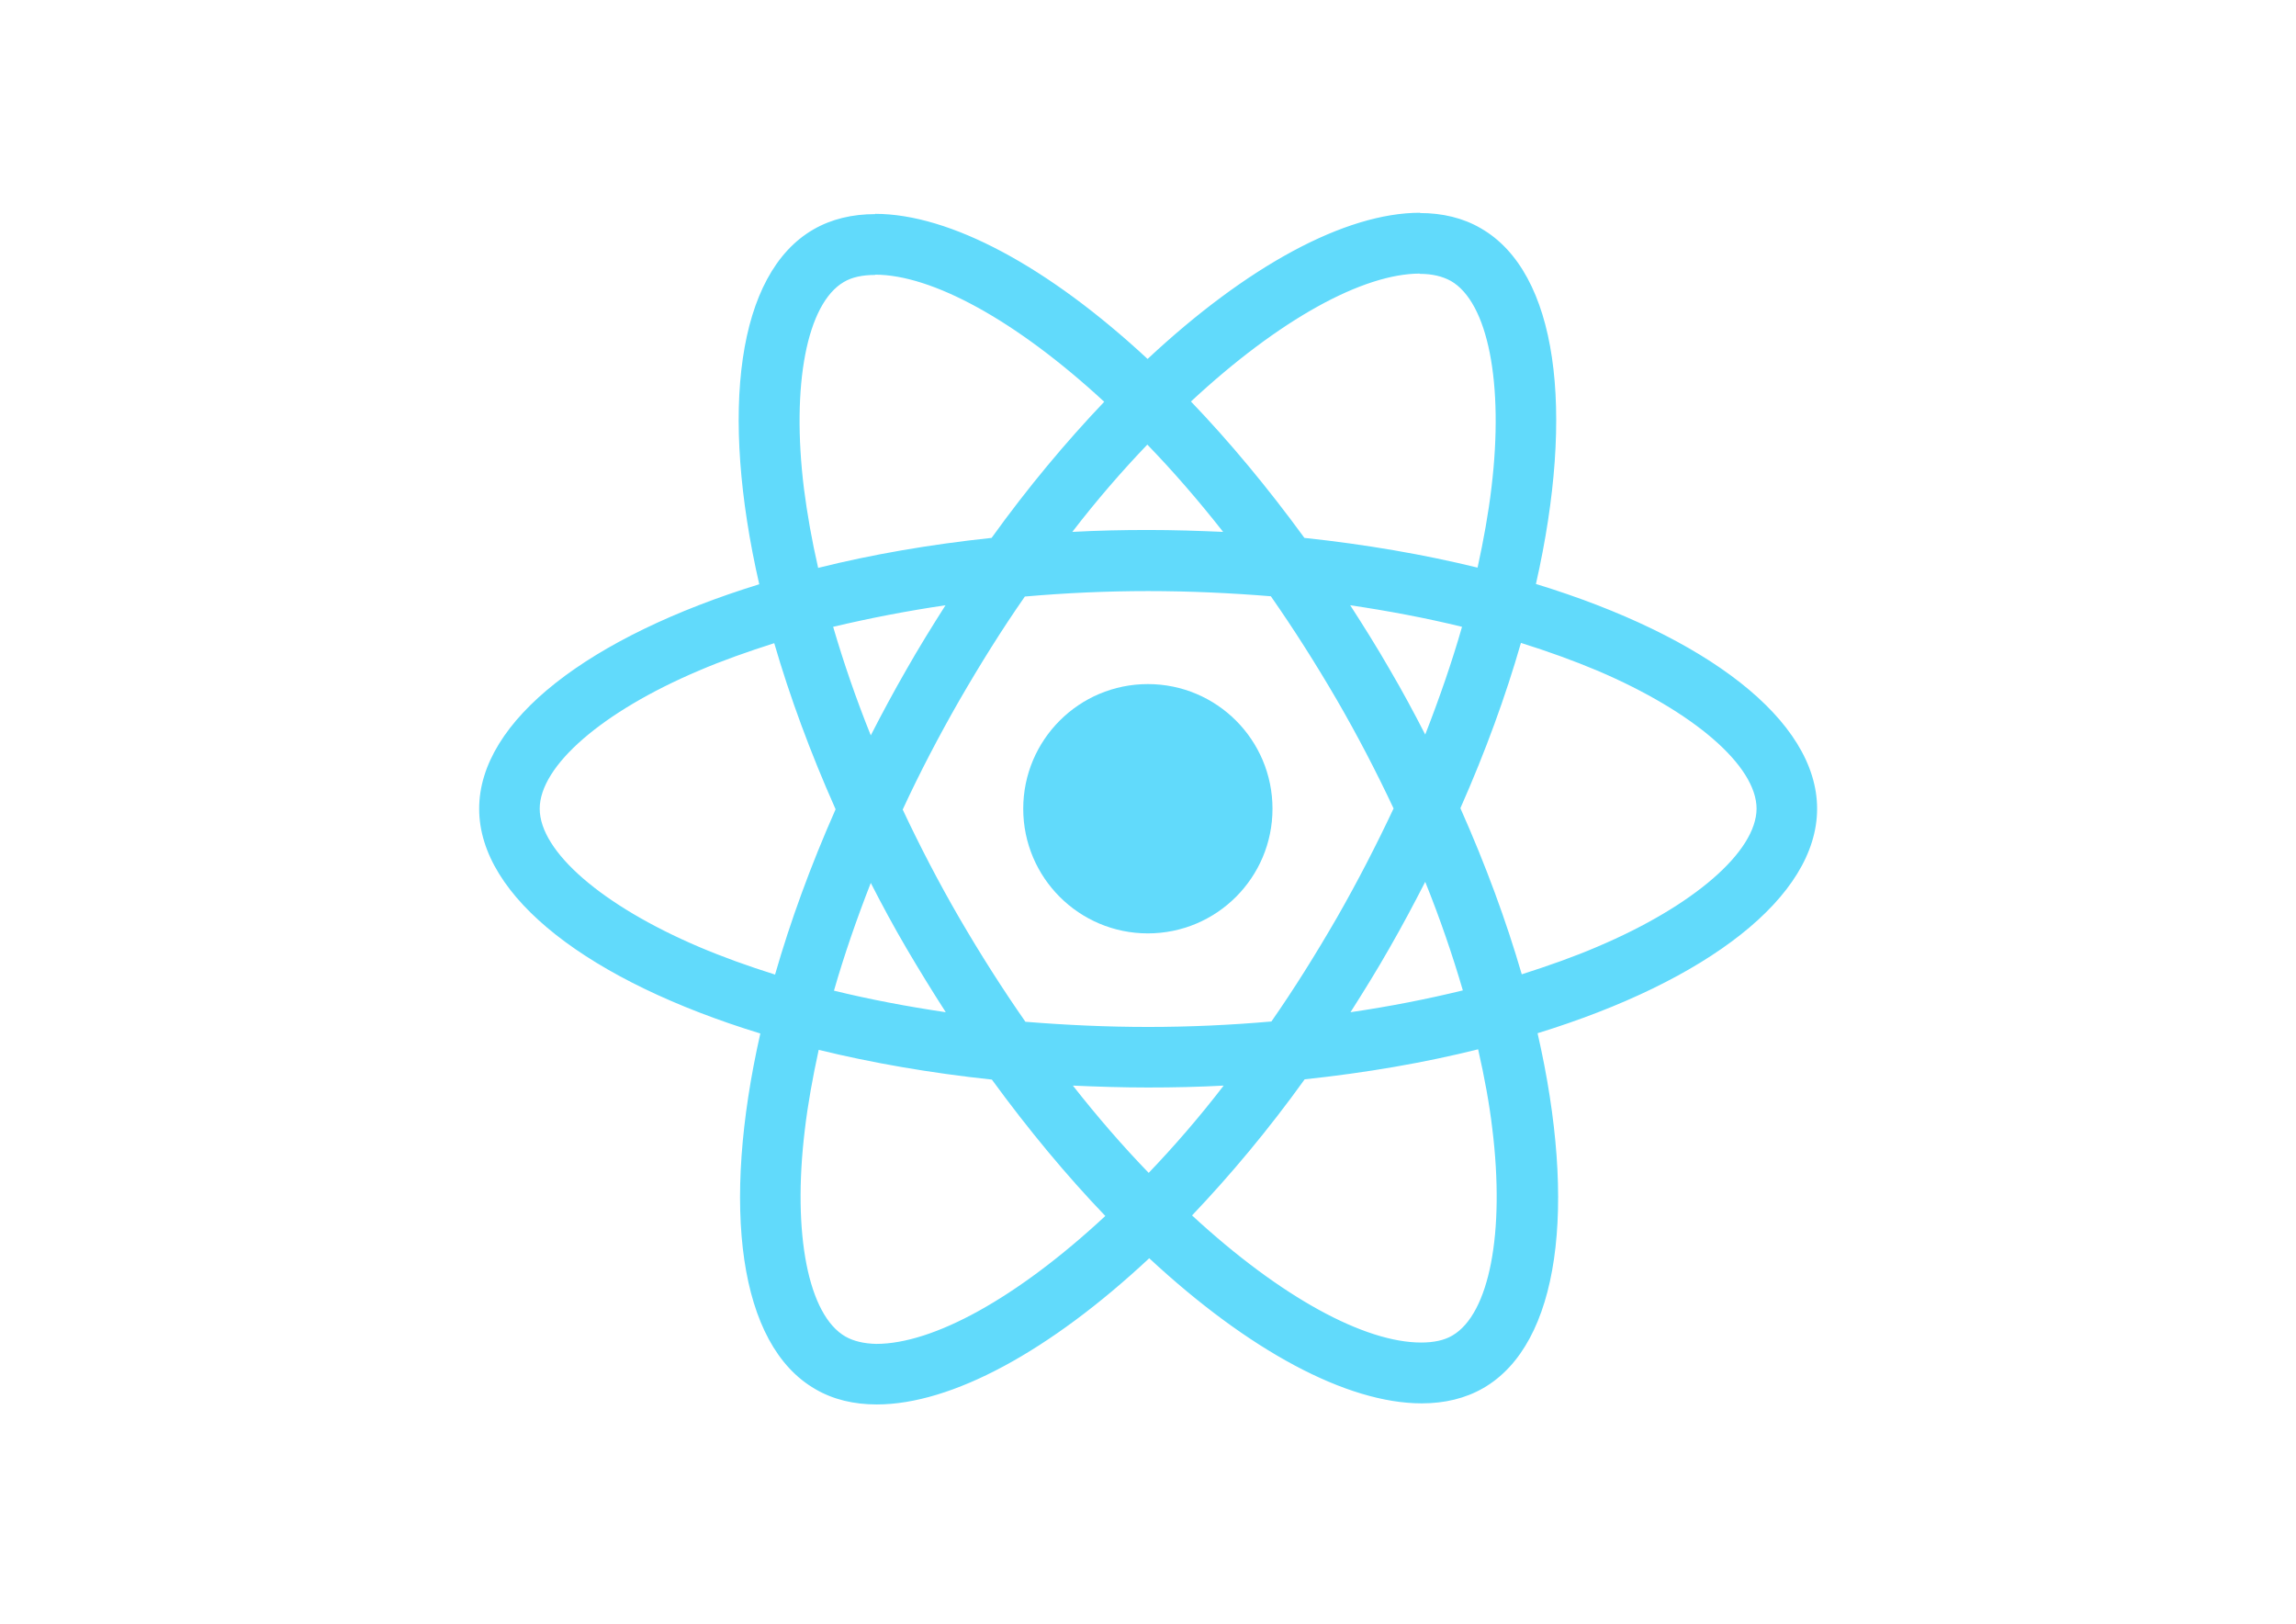
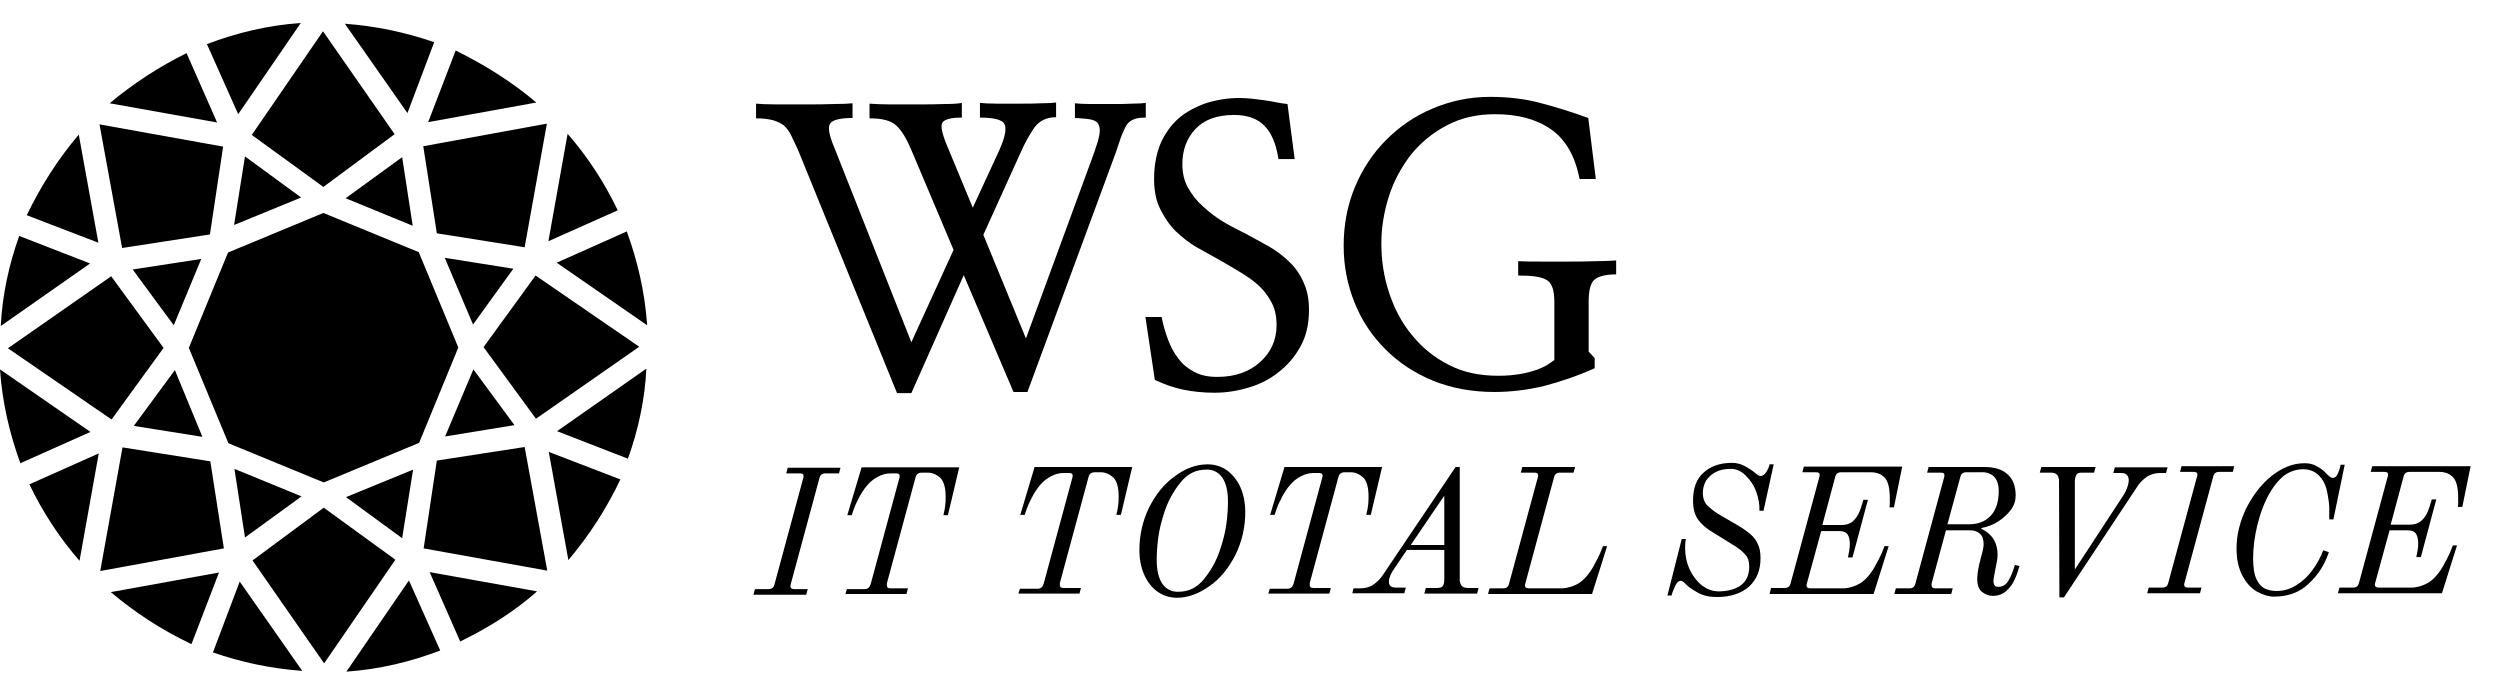
- <svg xmlns="http://www.w3.org/2000/svg" viewBox="0 0 841.9 595.3">
-   <g fill="#61DAFB">
-     <path d="M666.3 296.5c0-32.5-40.7-63.3-103.1-82.4 14.4-63.6 8-114.2-20.2-130.4-6.5-3.8-14.1-5.6-22.4-5.6v22.3c4.6 0 8.3.9 11.4 2.6 13.6 7.8 19.5 37.5 14.9 75.7-1.1 9.4-2.9 19.3-5.1 29.4-19.6-4.8-41-8.5-63.5-10.9-13.5-18.5-27.5-35.3-41.6-50 32.6-30.3 63.2-46.9 84-46.9V78c-27.5 0-63.5 19.6-99.9 53.6-36.4-33.8-72.4-53.2-99.9-53.2v22.3c20.7 0 51.4 16.5 84 46.6-14 14.7-28 31.4-41.3 49.9-22.6 2.4-44 6.1-63.6 11-2.3-10-4-19.7-5.2-29-4.7-38.2 1.1-67.9 14.6-75.8 3-1.8 6.9-2.6 11.5-2.6V78.5c-8.4 0-16 1.8-22.6 5.6-28.1 16.2-34.4 66.7-19.9 130.1-62.2 19.2-102.7 49.9-102.7 82.3 0 32.5 40.7 63.3 103.1 82.4-14.4 63.6-8 114.2 20.2 130.4 6.5 3.8 14.1 5.6 22.5 5.6 27.5 0 63.5-19.6 99.9-53.6 36.4 33.8 72.4 53.2 99.9 53.2 8.4 0 16-1.8 22.6-5.6 28.1-16.2 34.4-66.7 19.9-130.1 62-19.1 102.5-49.9 102.5-82.3zm-130.2-66.7c-3.7 12.9-8.3 26.2-13.5 39.5-4.1-8-8.4-16-13.1-24-4.6-8-9.5-15.8-14.4-23.4 14.2 2.1 27.9 4.7 41 7.9zm-45.8 106.5c-7.8 13.5-15.8 26.3-24.1 38.2-14.9 1.3-30 2-45.2 2-15.1 0-30.2-.7-45-1.9-8.3-11.9-16.4-24.6-24.2-38-7.6-13.1-14.5-26.4-20.8-39.8 6.2-13.4 13.2-26.8 20.7-39.9 7.8-13.5 15.8-26.3 24.1-38.2 14.9-1.3 30-2 45.2-2 15.1 0 30.2.7 45 1.9 8.3 11.9 16.4 24.6 24.2 38 7.6 13.1 14.5 26.4 20.8 39.8-6.3 13.4-13.2 26.8-20.7 39.9zm32.3-13c5.4 13.4 10 26.8 13.8 39.8-13.1 3.2-26.9 5.9-41.2 8 4.9-7.7 9.8-15.6 14.4-23.7 4.6-8 8.9-16.1 13-24.1zM421.2 430c-9.3-9.6-18.6-20.3-27.8-32 9 .4 18.2.7 27.5.7 9.4 0 18.7-.2 27.8-.7-9 11.7-18.3 22.4-27.5 32zm-74.4-58.9c-14.2-2.1-27.9-4.7-41-7.9 3.7-12.9 8.3-26.2 13.5-39.5 4.1 8 8.4 16 13.1 24 4.7 8 9.5 15.8 14.4 23.4zM420.7 163c9.3 9.6 18.6 20.3 27.8 32-9-.4-18.2-.7-27.5-.7-9.4 0-18.7.2-27.8.7 9-11.7 18.3-22.4 27.5-32zm-74 58.9c-4.9 7.7-9.8 15.6-14.4 23.7-4.6 8-8.9 16-13 24-5.4-13.4-10-26.8-13.8-39.8 13.1-3.1 26.9-5.8 41.2-7.9zm-90.5 125.2c-35.4-15.1-58.3-34.9-58.3-50.6 0-15.7 22.9-35.6 58.3-50.6 8.6-3.7 18-7 27.7-10.1 5.7 19.6 13.2 40 22.5 60.9-9.2 20.8-16.6 41.1-22.2 60.6-9.9-3.1-19.3-6.5-28-10.2zM310 490c-13.6-7.8-19.5-37.5-14.9-75.7 1.1-9.4 2.9-19.3 5.1-29.4 19.6 4.8 41 8.5 63.5 10.9 13.5 18.5 27.5 35.3 41.6 50-32.6 30.3-63.2 46.9-84 46.9-4.5-.1-8.3-1-11.3-2.7zm237.2-76.2c4.7 38.2-1.1 67.9-14.6 75.8-3 1.8-6.9 2.6-11.5 2.6-20.7 0-51.4-16.5-84-46.6 14-14.7 28-31.4 41.3-49.9 22.6-2.4 44-6.1 63.6-11 2.3 10.1 4.1 19.8 5.2 29.1zm38.5-66.7c-8.6 3.7-18 7-27.7 10.1-5.7-19.6-13.2-40-22.5-60.9 9.2-20.8 16.6-41.1 22.2-60.6 9.9 3.1 19.3 6.5 28.1 10.2 35.4 15.1 58.3 34.9 58.3 50.6-.1 15.7-23 35.6-58.4 50.6zM320.8 78.4z" />
-     <circle cx="420.9" cy="296.5" r="45.7" />
-     <path d="M520.5 78.1z" />
+ <svg xmlns="http://www.w3.org/2000/svg" version="1.1" id="레이어_1" x="0px" y="0px" viewBox="0 0 663.3 184.3" style="enable-background:new 0 0 663.3 184.3;" xml:space="preserve">
+   <g>
+     <g>
+       <path d="M241.8,104.3H238l-26.3-64.6c-0.7-1.5-1.3-2.7-1.8-3.8s-1.2-1.9-1.9-2.6c-0.8-0.6-1.8-1.1-2.9-1.4    c-1.1-0.3-2.6-0.5-4.5-0.5v-3.9c1.1,0.1,2.9,0.2,5.4,0.2s5,0,7.7,0s5.2,0,7.5-0.1c2.4,0,4-0.1,5-0.2v3.9c-3.2,0-5.2,0.5-5.9,1.4    c-0.7,0.9-0.4,3,1,6.3l20.5,51.8L253,66.3l-11.2-26.5c-1.3-3.1-2.6-5.2-4-6.5s-3.7-1.9-7.1-1.9v-3.9c1.3,0.1,3.1,0.2,5.4,0.2    c2.4,0,4.8,0,7.3,0s4.9,0,7.1-0.1c2.2,0,3.8-0.1,4.7-0.3v3.9c-3,0-4.7,0.5-5.2,1.4s0,3.1,1.5,6.6l6.6,15.9l7.1-15.4    c1.5-3.4,1.9-5.6,1.3-6.8c-0.6-1.1-2.7-1.7-6.5-1.7v-3.9c1,0.1,2.5,0.2,4.4,0.2s4,0,6.1,0s4,0,5.8-0.1c1.8,0,3.1-0.1,3.9-0.2v3.9    c-2.6,0-4.5,1-5.8,2.8c-1.3,1.9-2.4,3.9-3.3,5.9l-10.2,22.5l11.3,27.5l18.1-49.3c0.7-2,1.2-3.6,1.4-4.8c0.2-1.2,0.1-2.1-0.3-2.8    c-0.3-0.6-1-1-2-1.2s-2.4-0.3-4.2-0.4v-3.9c0.9,0.1,2.3,0.2,4.1,0.2c1.8,0,3.7,0,5.7,0c1.9,0,3.7,0,5.4-0.1c1.7,0,2.9-0.1,3.6-0.2    v3.9c-1.3,0-2.3,0.1-3,0.4c-0.7,0.2-1.4,0.7-1.9,1.3c-0.5,0.7-0.9,1.6-1.4,2.8s-1,2.9-1.7,4.9L272.6,104h-3.7l-13.2-31    L241.8,104.3z" />
+       <path d="M303.9,84.1h4.3c0.4,2.1,1,4.1,1.7,6s1.6,3.6,2.8,5.1c1.1,1.5,2.5,2.6,4.2,3.5s3.7,1.3,6.1,1.3c4.6,0,8.4-1.3,11.3-3.9    c2.9-2.6,4.4-5.9,4.4-9.8c0-2.3-0.4-4.3-1.3-6c-0.9-1.7-2-3.2-3.4-4.5s-3-2.4-4.8-3.5s-3.7-2.2-5.6-3.3c-2-1.1-4-2.2-6.1-3.4    s-3.9-2.7-5.6-4.3c-1.7-1.7-3-3.7-4.1-5.9s-1.6-4.9-1.6-7.9c0-3.6,0.6-6.7,1.7-9.4c1.2-2.7,2.8-4.9,4.8-6.7c2-1.7,4.4-3,7.2-4    c2.8-0.9,5.8-1.4,9-1.4c1.2,0,2.3,0.1,3.4,0.2c1.1,0.1,2.1,0.3,3.1,0.4c1,0.1,2,0.3,3,0.5s2.1,0.4,3.2,0.5l1.9,14.6h-4.3    c-0.6-3.9-1.8-6.9-3.7-8.8c-1.8-1.9-4.5-2.9-8.1-2.9c-4.6,0-8,1.3-10.3,3.8s-3.4,5.6-3.4,9.3c0,2.3,0.5,4.4,1.5,6.2    s2.3,3.5,3.9,4.9c1.6,1.5,3.4,2.9,5.4,4.1c2,1.2,4.1,2.3,6.2,3.3c2,1.1,4,2.2,6,3.3c2,1.2,3.8,2.5,5.3,4c1.6,1.5,2.9,3.3,3.8,5.4    c1,2.1,1.5,4.5,1.5,7.4c0,3.7-0.7,6.9-2.2,9.6c-1.5,2.8-3.4,5-5.7,6.8c-2.3,1.9-5,3.3-8,4.2s-6,1.4-9.1,1.4s-5.8-0.3-8.3-0.8    s-5-1.4-7.6-2.6L303.9,84.1z" />
+       <path d="M423.4,47.5h-4.3c-1.2-6.1-3.7-10.5-7.6-13.2c-3.9-2.7-8.8-4-14.8-4c-4.9,0-9.2,1-12.9,3c-3.8,2-6.9,4.6-9.5,7.8    c-2.5,3.3-4.5,6.9-5.8,11s-2,8.3-2,12.5c0,4.6,0.7,9,2.1,13.2c1.4,4.2,3.4,8,6.1,11.2c2.7,3.3,5.9,5.9,9.7,7.8    c3.8,2,8.2,2.9,13.2,2.9c2.3,0,4.2-0.2,5.9-0.5s3.1-0.7,4.3-1.1c1.2-0.5,2.2-0.9,2.9-1.4c0.8-0.5,1.3-0.9,1.7-1.2V80.1    c0-3.2-0.7-5.2-2.2-5.9c-1.4-0.8-3.9-1.1-7.4-1.1v-3.8c1.7,0.1,3.7,0.1,6,0.1c2.4,0,4.8,0,7.2,0c2.5,0,4.8,0,7.1-0.1    c2.3,0,4.2-0.1,5.7-0.2v3.7c-2.5,0-4.3,0.4-5.5,1.2s-1.8,2.8-1.8,6v13.3l1.6,1.7v2.7c-4.7,2.1-9.2,3.6-13.4,4.7    c-4.2,1-8.6,1.6-13.2,1.6c-5.9,0-11.4-1-16.3-3c-4.9-2-9.1-4.8-12.6-8.3s-6.3-7.6-8.2-12.4c-1.9-4.7-2.9-9.7-2.9-15.1    c0-5.6,1-10.8,3-15.6s4.8-9,8.3-12.5s7.5-6.3,12.3-8.3c4.7-2,9.8-3.1,15.2-3.1c4.7,0,9.2,0.5,13.3,1.6c4.2,1.1,8.4,2.4,12.8,4    L423.4,47.5z" />
+       <path d="M450.4,157.2c-1.4-0.8-2.5-1.5-3.1-2.2c-0.3-0.3-0.6-0.6-0.8-0.7c-0.2-0.2-0.4-0.2-0.6-0.2c-0.5,0-1,0.4-1.4,1.3    c-0.4,0.9-0.8,1.7-1,2.6h-1.1l3.8-15h1.1c-0.2,0.9-0.2,1.8-0.2,2.5c0,2,0.4,3.8,1.2,5.6c0.8,1.7,1.9,3.1,3.2,4.2    c1.4,1,2.8,1.6,4.4,1.6c2.6,0,4.7-0.6,6.1-1.7c1.4-1.1,2.1-2.7,2.1-4.9c0-1.3-0.3-2.3-1-3.1s-1.6-1.6-2.9-2.4l-5.5-3.4    c-1.9-1.1-3.3-2.3-4.2-3.6s-1.3-2.9-1.3-5c0-3.3,0.9-5.8,2.9-7.5c1.9-1.7,4.4-2.5,7.5-2.5c1.1,0,2.3,0.3,3.4,0.9    c1.1,0.6,2,1.2,2.7,1.8c0.3,0.3,0.6,0.5,0.8,0.6s0.4,0.2,0.6,0.2c0.5,0,1-0.3,1.5-1c0.4-0.7,0.8-1.4,0.9-2.1h1.1l-2.7,12.3h-1.1    c0.1-1.5-0.2-3.2-0.8-4.9c-0.6-1.8-1.6-3.2-2.8-4.4s-2.5-1.8-4-1.8c-1.6,0-3,0.3-4.1,0.9c-1.1,0.6-1.9,1.4-2.5,2.3    c-0.5,1-0.8,2-0.8,3.1c0,1.5,0.4,2.7,1.3,3.5c0.9,0.9,2,1.7,3.5,2.6l4.5,2.6c1.5,0.9,2.6,1.7,3.4,2.4c0.8,0.7,1.5,1.6,1.9,2.6    c0.5,1,0.7,2.2,0.7,3.7c0,3.2-1,5.6-3,7.5c-2,1.8-4.9,2.8-8.5,2.8C453.4,158.4,451.8,158,450.4,157.2z" />
+       <path d="M469.9,156h3.6c0.9,0,1.4-0.4,1.6-1.3l7.6-28.1c0.1-0.3,0.1-0.4,0.1-0.6c0-0.5-0.3-0.7-1-0.7h-3.6l0.4-1.5h26.1l-2.2,10.8    h-1.2c0-0.1,0.1-0.4,0.1-0.8c0-0.4,0-0.9,0-1.5c0-2.7-0.4-4.5-1.3-5.5c-0.9-1-2.1-1.5-3.8-1.5h-7.8c-0.9,0-1.4,0.4-1.6,1.3    l-3.4,12.7h5.1c1.2,0,2.2-0.3,3-1s1.3-1.5,1.7-2.4s0.7-2,1.1-3.3h1.2l-4.1,15.3h-1.2c0.3-1.4,0.5-2.6,0.5-3.5c0-1.1-0.2-2-0.6-2.6    c-0.4-0.6-1.2-0.9-2.2-0.9h-4.8l-3.8,13.9c-0.1,0.3-0.1,0.4-0.1,0.5c0,0.5,0.3,0.8,1,0.8h8.8c0.8,0,1.8-0.2,2.9-0.6    c1.1-0.4,2.1-1,3-1.9s1.7-2,2.4-3.2c0.7-1.3,1.3-2.4,1.8-3.5c0.4-1,0.7-1.7,0.8-2h1.1l-4,12.7h-27.6L469.9,156z" />
+       <path d="M525.8,157c-0.8-0.7-1.2-1.8-1.2-3.4c0-0.7,0.1-1.5,0.2-2.2c0.1-0.7,0.3-1.4,0.4-2c0.2-0.6,0.3-1,0.3-1.2    c0.5-1.7,0.8-3,0.8-3.8c0-1.2-0.3-2.2-1-2.8c-0.7-0.6-1.5-0.9-2.6-0.9h-6.4l-3.8,14.1c0,0.1,0,0.3,0,0.5c0,0.5,0.3,0.8,0.9,0.8    h4.7l-0.4,1.5h-15.1l0.4-1.5h3.6c0.9,0,1.4-0.4,1.6-1.3l7.6-28.1c0.1-0.3,0.1-0.4,0.1-0.6c0-0.5-0.3-0.7-1-0.7h-3.6l0.4-1.5h14.7    c2.7,0,4.8,0.6,6.2,1.9c1.5,1.3,2.2,3.2,2.2,5.7c0,1.3-0.4,2.6-1.3,3.8c-0.9,1.2-2,2.2-3.4,3.1s-2.9,1.4-4.4,1.7v0.2    c2.9,1.4,4.3,3.7,4.3,6.9c0,0.8-0.2,2.1-0.6,3.9c-0.3,1.5-0.5,2.6-0.5,3.1c0,0.4,0.1,0.8,0.3,1.1c0.2,0.3,0.5,0.4,1,0.4    c1.2,0,2.1-0.6,2.7-1.7c0.7-1.1,1.2-2.5,1.7-4.1l1.2,0.3c-0.4,1.4-0.8,2.6-1.3,3.6c-0.4,1-1.1,2-2.1,2.9c-0.9,0.9-2.2,1.4-3.7,1.4    C527.7,158.1,526.7,157.7,525.8,157z M522.5,139.1c2.4,0,4.3-0.8,5.7-2.3s2.1-3.7,2.1-6.5c0-1.7-0.4-2.9-1.2-3.8    c-0.8-0.8-2-1.3-3.6-1.2h-3.8c-0.9,0-1.4,0.4-1.6,1.3l-3.4,12.5H522.5z" />
+       <path d="M546.3,127.4c-0.1-0.8-0.3-1.3-0.7-1.6s-0.9-0.4-1.6-0.4h-2.8l0.4-1.5H556l-0.4,1.5h-3.3c-0.7,0-1.2,0.2-1.4,0.6    c-0.2,0.4-0.4,0.9-0.4,1.7v23.4l12.3-18.8c0.7-1,1.2-1.9,1.5-2.7c0.3-0.8,0.5-1.5,0.5-2.2c0-0.6-0.2-1.1-0.5-1.4    c-0.4-0.4-0.9-0.5-1.5-0.5h-2.1l0.4-1.5h14l-0.4,1.5h-1.8c-1.2,0-2.3,0.4-3.3,1c-1,0.7-1.8,1.5-2.4,2.4l-19.6,29.6h-1.2    L546.3,127.4z" />
+       <path d="M570.1,155.9h3.6c0.9,0,1.4-0.4,1.6-1.3l7.6-28.1c0.1-0.3,0.1-0.4,0.1-0.6c0-0.5-0.3-0.7-1-0.7h-3.6l0.4-1.5h14l-0.4,1.5    h-3.6c-0.9,0-1.4,0.4-1.6,1.3l-7.6,28.1c-0.1,0.3-0.1,0.4-0.1,0.5c0,0.5,0.3,0.8,1,0.8h3.6l-0.4,1.5h-14L570.1,155.9z" />
+       <path d="M598.7,156.9c-1.5-0.9-2.8-2.3-3.8-4.3c-1-1.9-1.5-4.3-1.5-7.1c0-3.6,0.9-7.2,2.6-10.7c1.8-3.5,4-6.4,6.8-8.6    c2.8-2.2,5.7-3.3,8.6-3.3c1.2,0,2.2,0.2,3.1,0.7c0.9,0.5,1.6,0.9,2.2,1.5l0.9,0.9c0.3,0.3,0.6,0.5,0.7,0.6    c0.2,0.1,0.4,0.2,0.6,0.2c0.6,0,1.1-0.4,1.4-1.2s0.6-1.5,0.7-2.3h1.1l-3,14.5H618c0-0.6,0-1.6,0-3c0-1.1-0.2-2.4-0.5-4    c-0.3-1.6-0.8-2.9-1.6-3.9c-1.2-1.6-2.8-2.4-4.8-2.4c-1.9,0-3.6,0.6-5.1,1.7c-1.5,1.2-3.1,3.1-4.5,5.9c-1,2-1.9,4.4-2.6,7.3    c-0.7,2.9-1.1,5.8-1.1,8.8c0,2.4,0.3,4.3,0.9,5.5c0.6,1.3,1.4,2.1,2.3,2.5s1.9,0.6,3.1,0.6c1.8,0,3.5-0.5,5.1-1.5s3.1-2.3,4.3-4    c1.2-1.6,2.2-3.4,2.9-5.3l1.5,0.5c-1.1,3.3-2.9,6.1-5.4,8.4c-2.4,2.3-5.5,3.4-9.2,3.4C601.9,158.3,600.3,157.8,598.7,156.9z" />
+       <path d="M620.7,155.9h3.6c0.9,0,1.4-0.4,1.6-1.3l7.6-28.1c0.1-0.3,0.1-0.4,0.1-0.6c0-0.5-0.3-0.7-1-0.7H629l0.4-1.5h26.1    l-2.2,10.8h-1.2c0-0.1,0.1-0.4,0.1-0.8c0-0.4,0-0.9,0-1.5c0-2.7-0.4-4.5-1.3-5.5c-0.9-1-2.1-1.5-3.8-1.5h-7.8    c-0.9,0-1.4,0.4-1.6,1.3l-3.4,12.7h5.1c1.2,0,2.2-0.3,3-1c0.8-0.7,1.3-1.5,1.7-2.4s0.7-2,1.1-3.3h1.2l-4.1,15.3h-1.2    c0.3-1.4,0.5-2.6,0.5-3.6c0-1.1-0.2-2-0.6-2.6s-1.2-0.9-2.2-0.9H634l-3.8,13.9c-0.1,0.3-0.1,0.4-0.1,0.5c0,0.5,0.3,0.8,1,0.8h8.8    c0.8,0,1.8-0.2,2.9-0.6c1.1-0.4,2.1-1,3-1.9s1.7-2,2.4-3.2c0.7-1.3,1.3-2.4,1.8-3.5c0.4-1,0.7-1.7,0.8-2h1.1l-4,12.7h-27.6    L620.7,155.9z" />
+       <path d="M200.3,156.3h3.6c0.9,0,1.4-0.4,1.6-1.3l7.6-28.1c0.1-0.3,0.1-0.4,0.1-0.6c0-0.5-0.3-0.7-1-0.7h-3.6l0.4-1.5h14l-0.4,1.5    H219c-0.9,0-1.4,0.4-1.6,1.3l-7.6,28.1c-0.1,0.3-0.1,0.4-0.1,0.5c0,0.5,0.3,0.8,1,0.8h3.6l-0.4,1.5h-14L200.3,156.3z" />
+       <path d="M224.7,156.3h4.7c0.8,0,1.3-0.4,1.6-1.3l7.6-28.1c0.1-0.3,0.1-0.5,0.1-0.6c0-0.5-0.3-0.7-0.9-0.7h-1.6    c-1.1,0-2.1,0.3-3.1,0.8s-1.8,1.1-2.4,1.7c-0.9,0.9-1.7,2-2.4,3.2c-0.7,1.3-1.3,2.5-1.7,3.6c-0.4,1.1-0.6,1.7-0.6,1.8h-1.2    l3.8-12.7h25.9l-3,12.7h-1.2c0-0.1,0.1-0.4,0.2-0.9c0.1-0.4,0.2-1,0.3-1.8c0.1-0.8,0.1-1.5,0.1-2.3c0-2.3-0.5-4-1.4-4.9    c-1-0.9-2.1-1.4-3.3-1.4h-1.6c-0.9,0-1.5,0.4-1.7,1.3l-7.6,28.1c0,0.1,0,0.3,0,0.5c0,0.3,0.1,0.4,0.2,0.6c0.1,0.1,0.4,0.2,0.7,0.2    h4.7l-0.4,1.5h-16.2L224.7,156.3z" />
+       <path d="M270.6,156.2h4.7c0.8,0,1.3-0.4,1.6-1.3l7.6-28.1c0.1-0.3,0.1-0.5,0.1-0.6c0-0.5-0.3-0.7-0.9-0.7h-1.6    c-1.1,0-2.1,0.3-3.1,0.8s-1.8,1.1-2.4,1.7c-0.9,0.9-1.7,2-2.4,3.2c-0.7,1.3-1.3,2.5-1.7,3.6c-0.4,1.1-0.6,1.7-0.6,1.8h-1.2    l3.8-12.7h25.9l-3,12.7h-1.2c0-0.1,0.1-0.4,0.2-0.9c0.1-0.4,0.2-1,0.3-1.8c0.1-0.8,0.1-1.5,0.1-2.3c0-2.3-0.5-4-1.4-4.9    c-1-0.9-2.1-1.4-3.3-1.4h-1.6c-0.9,0-1.5,0.4-1.7,1.3l-7.6,28.1c0,0.1,0,0.3,0,0.5c0,0.3,0.1,0.4,0.2,0.6c0.1,0.1,0.4,0.2,0.7,0.2    h4.7l-0.4,1.5h-16.2L270.6,156.2z" />
+       <path d="M307,156.9c-1.5-1.1-2.7-2.7-3.5-4.6c-0.8-1.9-1.2-4-1.2-6.3c0-4.1,0.9-7.9,2.6-11.4c1.8-3.5,4-6.3,6.9-8.3    c2.8-2.1,5.7-3.1,8.6-3.1c2,0,3.8,0.6,5.3,1.7c1.5,1.2,2.7,2.7,3.5,4.6c0.8,1.9,1.2,4,1.2,6.3c0,4.1-0.9,7.9-2.6,11.4    c-1.8,3.5-4,6.3-6.9,8.3c-2.8,2-5.7,3.1-8.6,3.1C310.3,158.6,308.5,158,307,156.9z M319.4,153.7c1.8-2.2,3.3-4.8,4.3-7.8    c0.8-2.4,1.4-4.7,1.7-7c0.3-2.3,0.4-4.2,0.4-5.9c0-2.7-0.5-4.8-1.5-6.3c-1-1.4-2.5-2.2-4.3-2.1c-2.7,0-4.9,1.1-6.7,3.3    c-1.8,2.2-3.3,4.8-4.3,7.8c-0.8,2.4-1.4,4.7-1.7,7c-0.3,2.3-0.4,4.2-0.4,5.9c0,2.7,0.5,4.8,1.5,6.3c1,1.4,2.5,2.2,4.3,2.1    C315.4,157,317.6,155.9,319.4,153.7z" />
+       <path d="M336.9,156.2h4.7c0.8,0,1.3-0.4,1.6-1.3l7.6-28.1c0.1-0.3,0.1-0.5,0.1-0.6c0-0.5-0.3-0.7-0.9-0.7h-1.6    c-1.1,0-2.1,0.3-3.1,0.8s-1.8,1.1-2.4,1.7c-0.9,0.9-1.7,2-2.4,3.2c-0.7,1.3-1.3,2.5-1.7,3.6s-0.6,1.7-0.6,1.8H337l3.8-12.7h25.9    l-3,12.7h-1.2c0-0.1,0.1-0.4,0.2-0.9c0.1-0.4,0.2-1,0.3-1.8s0.1-1.5,0.1-2.3c0-2.3-0.5-4-1.4-4.9c-1-0.9-2.1-1.4-3.3-1.4h-1.6    c-0.9,0-1.5,0.4-1.7,1.3l-7.6,28.1c0,0.1,0,0.3,0,0.5c0,0.3,0.1,0.4,0.2,0.6c0.1,0.1,0.4,0.2,0.7,0.2h4.7l-0.4,1.5h-16.2    L336.9,156.2z" />
+       <path d="M359.1,156.1h1.8c1.3,0,2.5-0.3,3.5-1s1.8-1.5,2.4-2.4l19.4-28.8h1.1V154c0.1,0.8,0.3,1.3,0.7,1.6s0.9,0.4,1.6,0.4h2.7    l-0.4,1.5h-14l0.4-1.5h2.9c0.7,0,1.2-0.1,1.5-0.4c0.3-0.3,0.5-0.9,0.5-1.8v-7.9h-9.9l-3.2,4.7c-1.1,1.5-1.6,2.8-1.6,3.7    c0,1.1,0.6,1.6,1.9,1.6h2.6l-0.4,1.5h-13.8L359.1,156.1z M374.3,144.6h8.9v-13.1L374.3,144.6z" />
+       <path d="M395.2,156.1h3.6c0.9,0,1.4-0.4,1.6-1.3l7.6-28.1c0.1-0.3,0.1-0.4,0.1-0.6c0-0.5-0.3-0.7-1-0.7h-3.6l0.4-1.5h14l-0.4,1.5    h-3.6c-0.9,0-1.4,0.4-1.6,1.3l-7.6,28.1c-0.1,0.3-0.1,0.4-0.1,0.5c0,0.5,0.3,0.8,1,0.8h8.8c0.8,0,1.8-0.2,2.9-0.6    c1.1-0.4,2.1-1,3-1.9s1.7-2,2.4-3.2c0.7-1.3,1.3-2.4,1.8-3.5c0.4-1,0.7-1.7,0.8-2h1.1l-4,12.7h-27.6L395.2,156.1z" />
+     </g>
+     <path d="M150.8,148.6l-5.2-28.7l19,7.3C160.9,135,156.3,142.1,150.8,148.6z M108.5,154l8.3,18.6c-7.9,3-16.2,5-24.9,5.6L108.5,154z    M63.6,154.3L80.2,178c-8.3-0.6-16.2-2.3-23.7-4.9L63.6,154.3z M26.2,120.3l-5.1,28.5c-5.3-6.1-9.7-12.8-13.3-20.3L26.2,120.3z    M20.9,35.7l5.2,28.7l-19-7.3C10.8,49.4,15.4,42.2,20.9,35.7z M63.2,30.3l-8.3-18.6c7.9-3,16.2-5,24.9-5.6L63.2,30.3z M108.1,30   L91.5,6.3c8.3,0.6,16.2,2.3,23.7,4.9L108.1,30z M145.5,64l5.1-28.5c5.3,6.1,9.7,12.8,13.3,20.3L145.5,64z M142.2,111.1l-13.9-19   l13.8-19L169.6,92L142.2,111.1z M115.9,122.2l23.3-3.6l6,32.8l-32.8-5.9L115.9,122.2z M91.8,131.9l17.8-7.3l-2.9,18.2L91.8,131.9z    M85.9,134.7l19,13.8L86,176l-19-27.3L85.9,134.7z M65,142.6l-2.8-18.2l17.8,7.3L65,142.6z M32.5,118.7l23.3,3.7l3.6,23.1l-32.8,6   L32.5,118.7z M29.5,73.3l13.9,19l-13.8,19L2.1,92.4L29.5,73.3z M55.7,62.2l-23.3,3.6l-6-32.8l32.8,5.9L55.7,62.2z M79.9,52.4   l-17.8,7.3L65,41.5L79.9,52.4z M85.8,49.6l-19-13.8L85.7,8.3l19,27.3L85.8,49.6z M106.7,41.7l2.8,18.2l-17.8-7.3L106.7,41.7z    M139.2,65.6l-23.3-3.7l-3.6-23.1l32.8-6L139.2,65.6z M118,68.4l18.2,2.9l-10.7,14.8L118,68.4z M125.6,98l10.9,14.8l-18.4,3   L125.6,98z M53.7,115.9L35.5,113l10.9-14.8L53.7,115.9z M46.1,86.3L35.2,71.5l18.2-2.8L46.1,86.3z M85.9,128l-25.3-10.4L50.1,92.3   L60.5,67l25.3-10.5l25.3,10.4l10.5,25.3l-10.4,25.3L85.9,128z M171.7,86.3l-24-16.6l18.6-8.3C169.1,69.1,171.1,77.4,171.7,86.3z    M142.3,27.2l-28.7,5.2l7.3-19C128.6,17.2,135.8,21.7,142.3,27.2z M49.5,14.1l8.1,18.4l-28.5-5.1C35.3,22.2,42.2,17.7,49.5,14.1z    M5.1,62.6l18.8,7.3L0.2,86.5C0.6,78.3,2.4,70.1,5.1,62.6z M0,98l24,16.6l-18.6,8.3C2.6,115.2,0.6,106.9,0,98z M29.4,157.1   l28.7-5.2l-7.3,19C43,167.2,35.9,162.6,29.4,157.1z M122.1,170.2l-8.1-18.4l28.5,5.1C136.4,162.3,129.5,166.6,122.1,170.2z    M166.6,121.7l-18.8-7.3l23.7-16.6C171.1,106.1,169.3,114.2,166.6,121.7z" />
  </g>
</svg>
